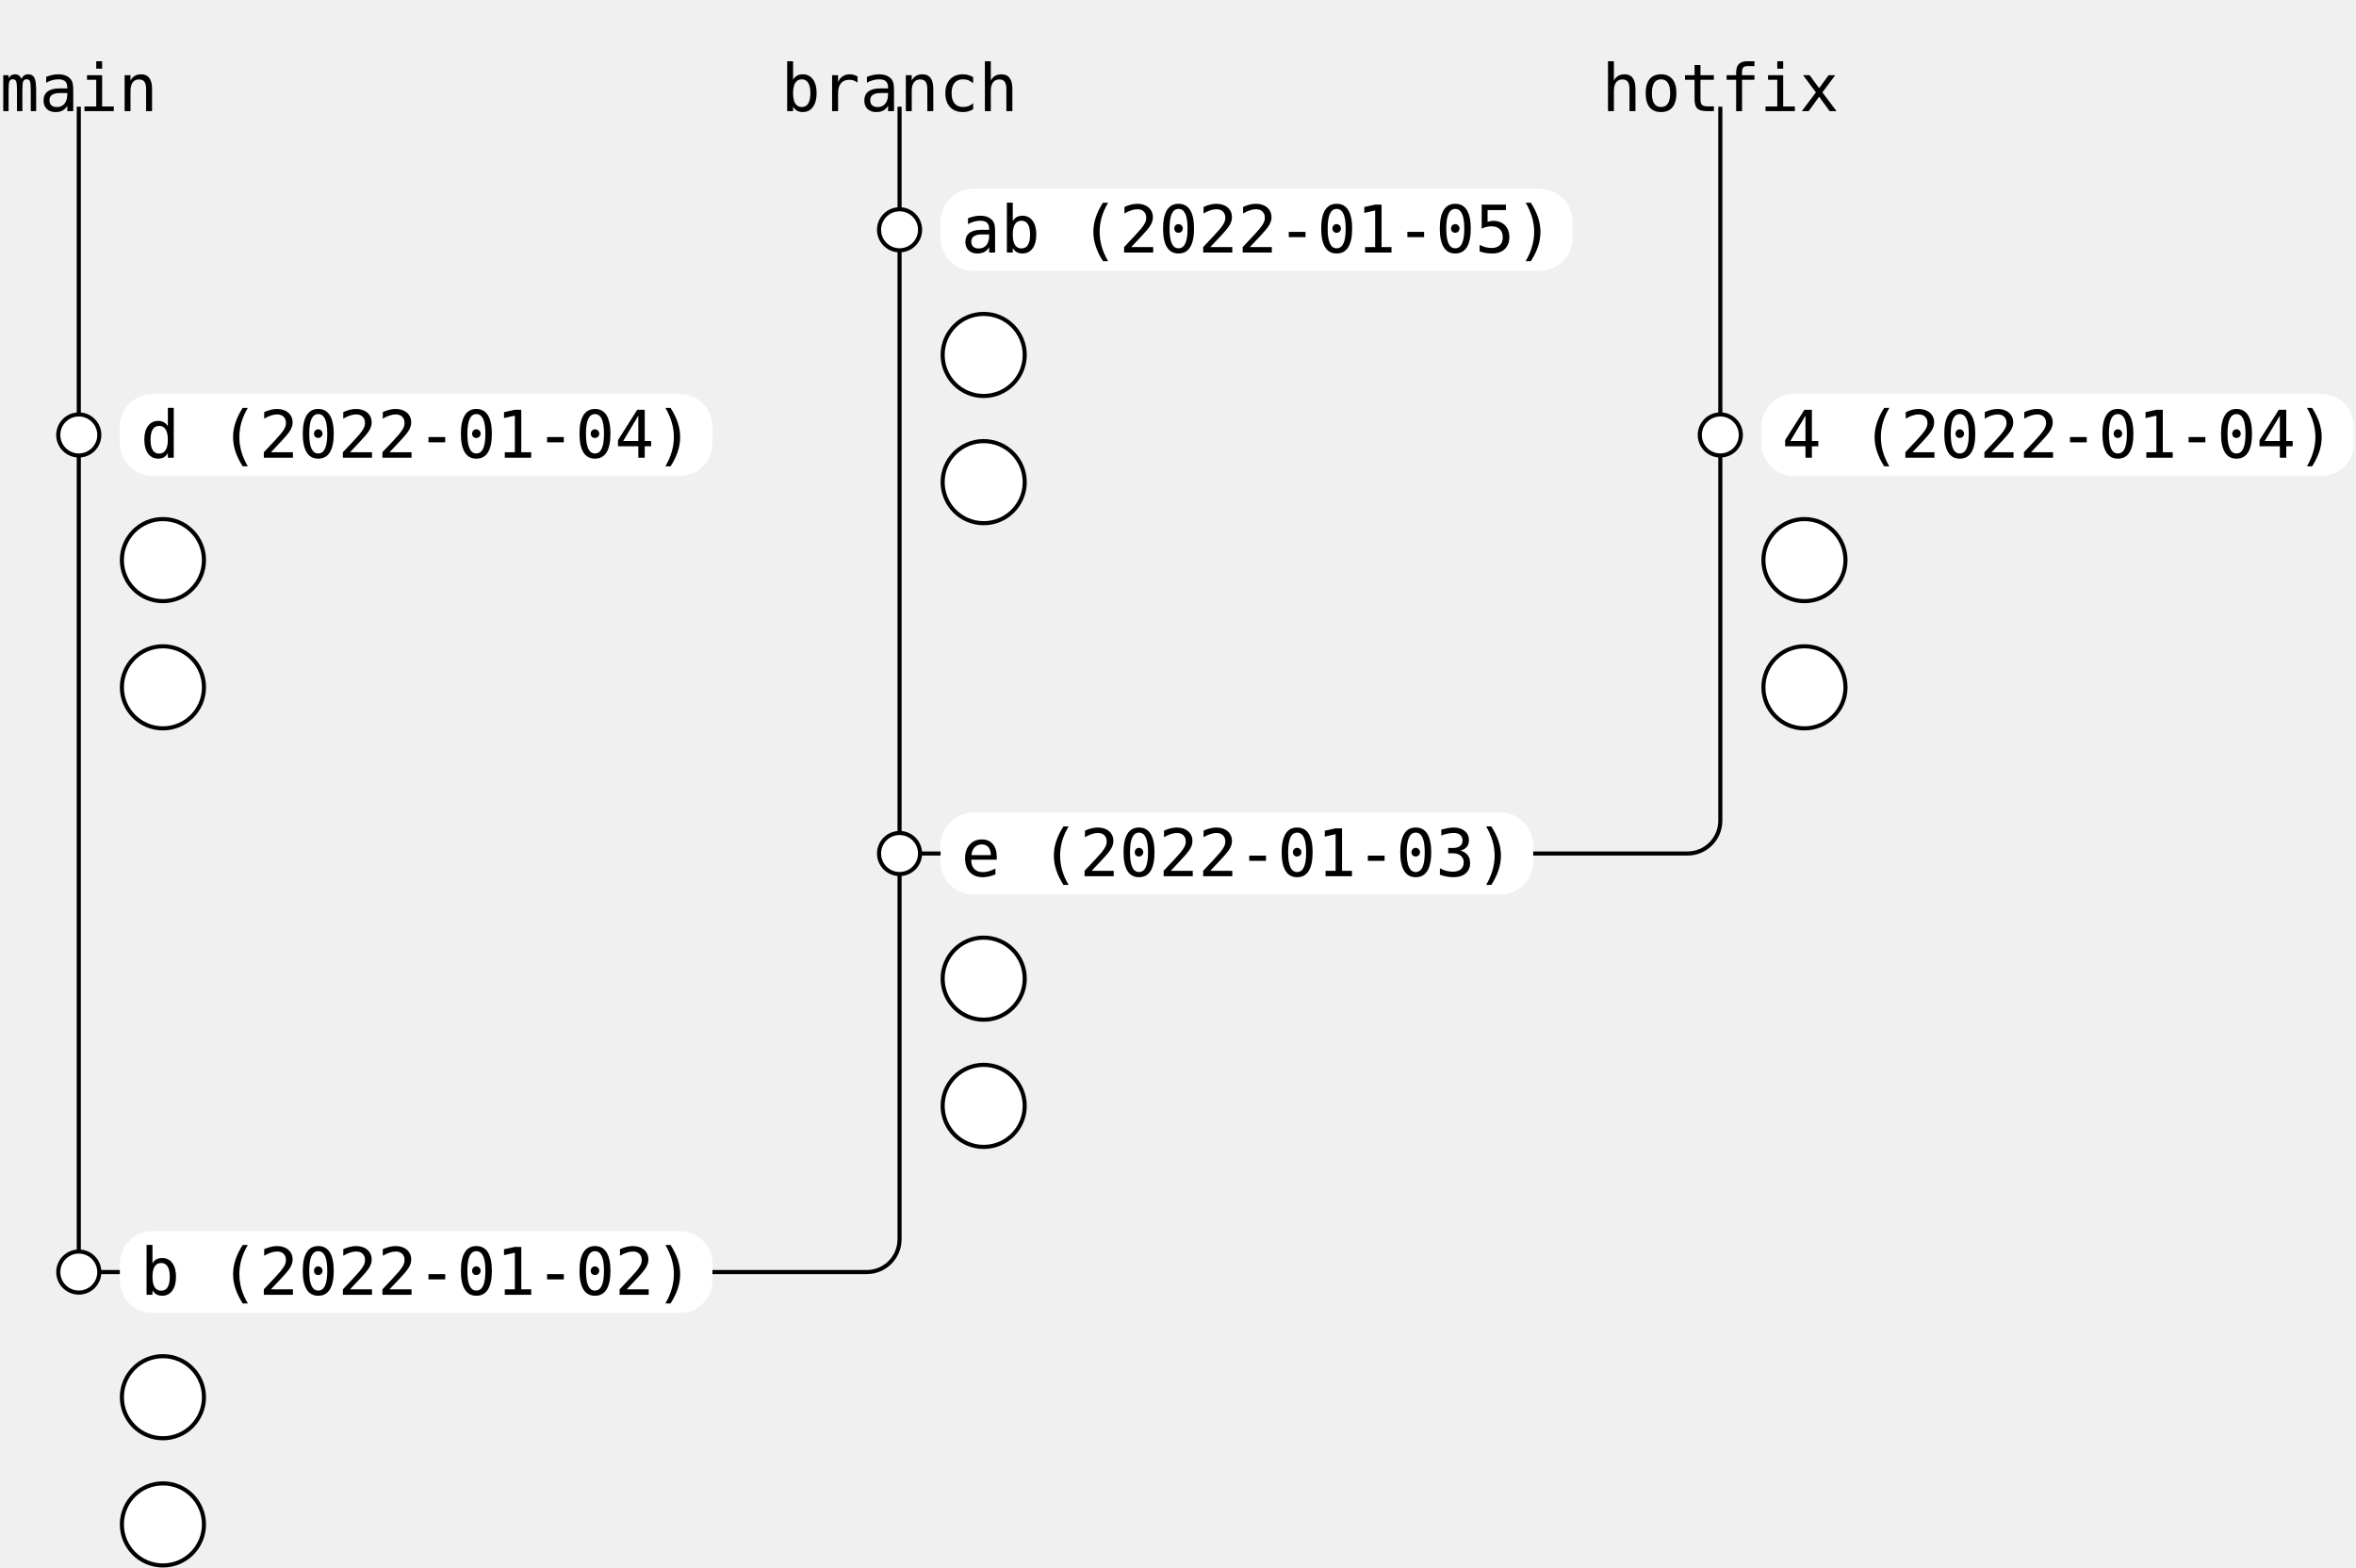
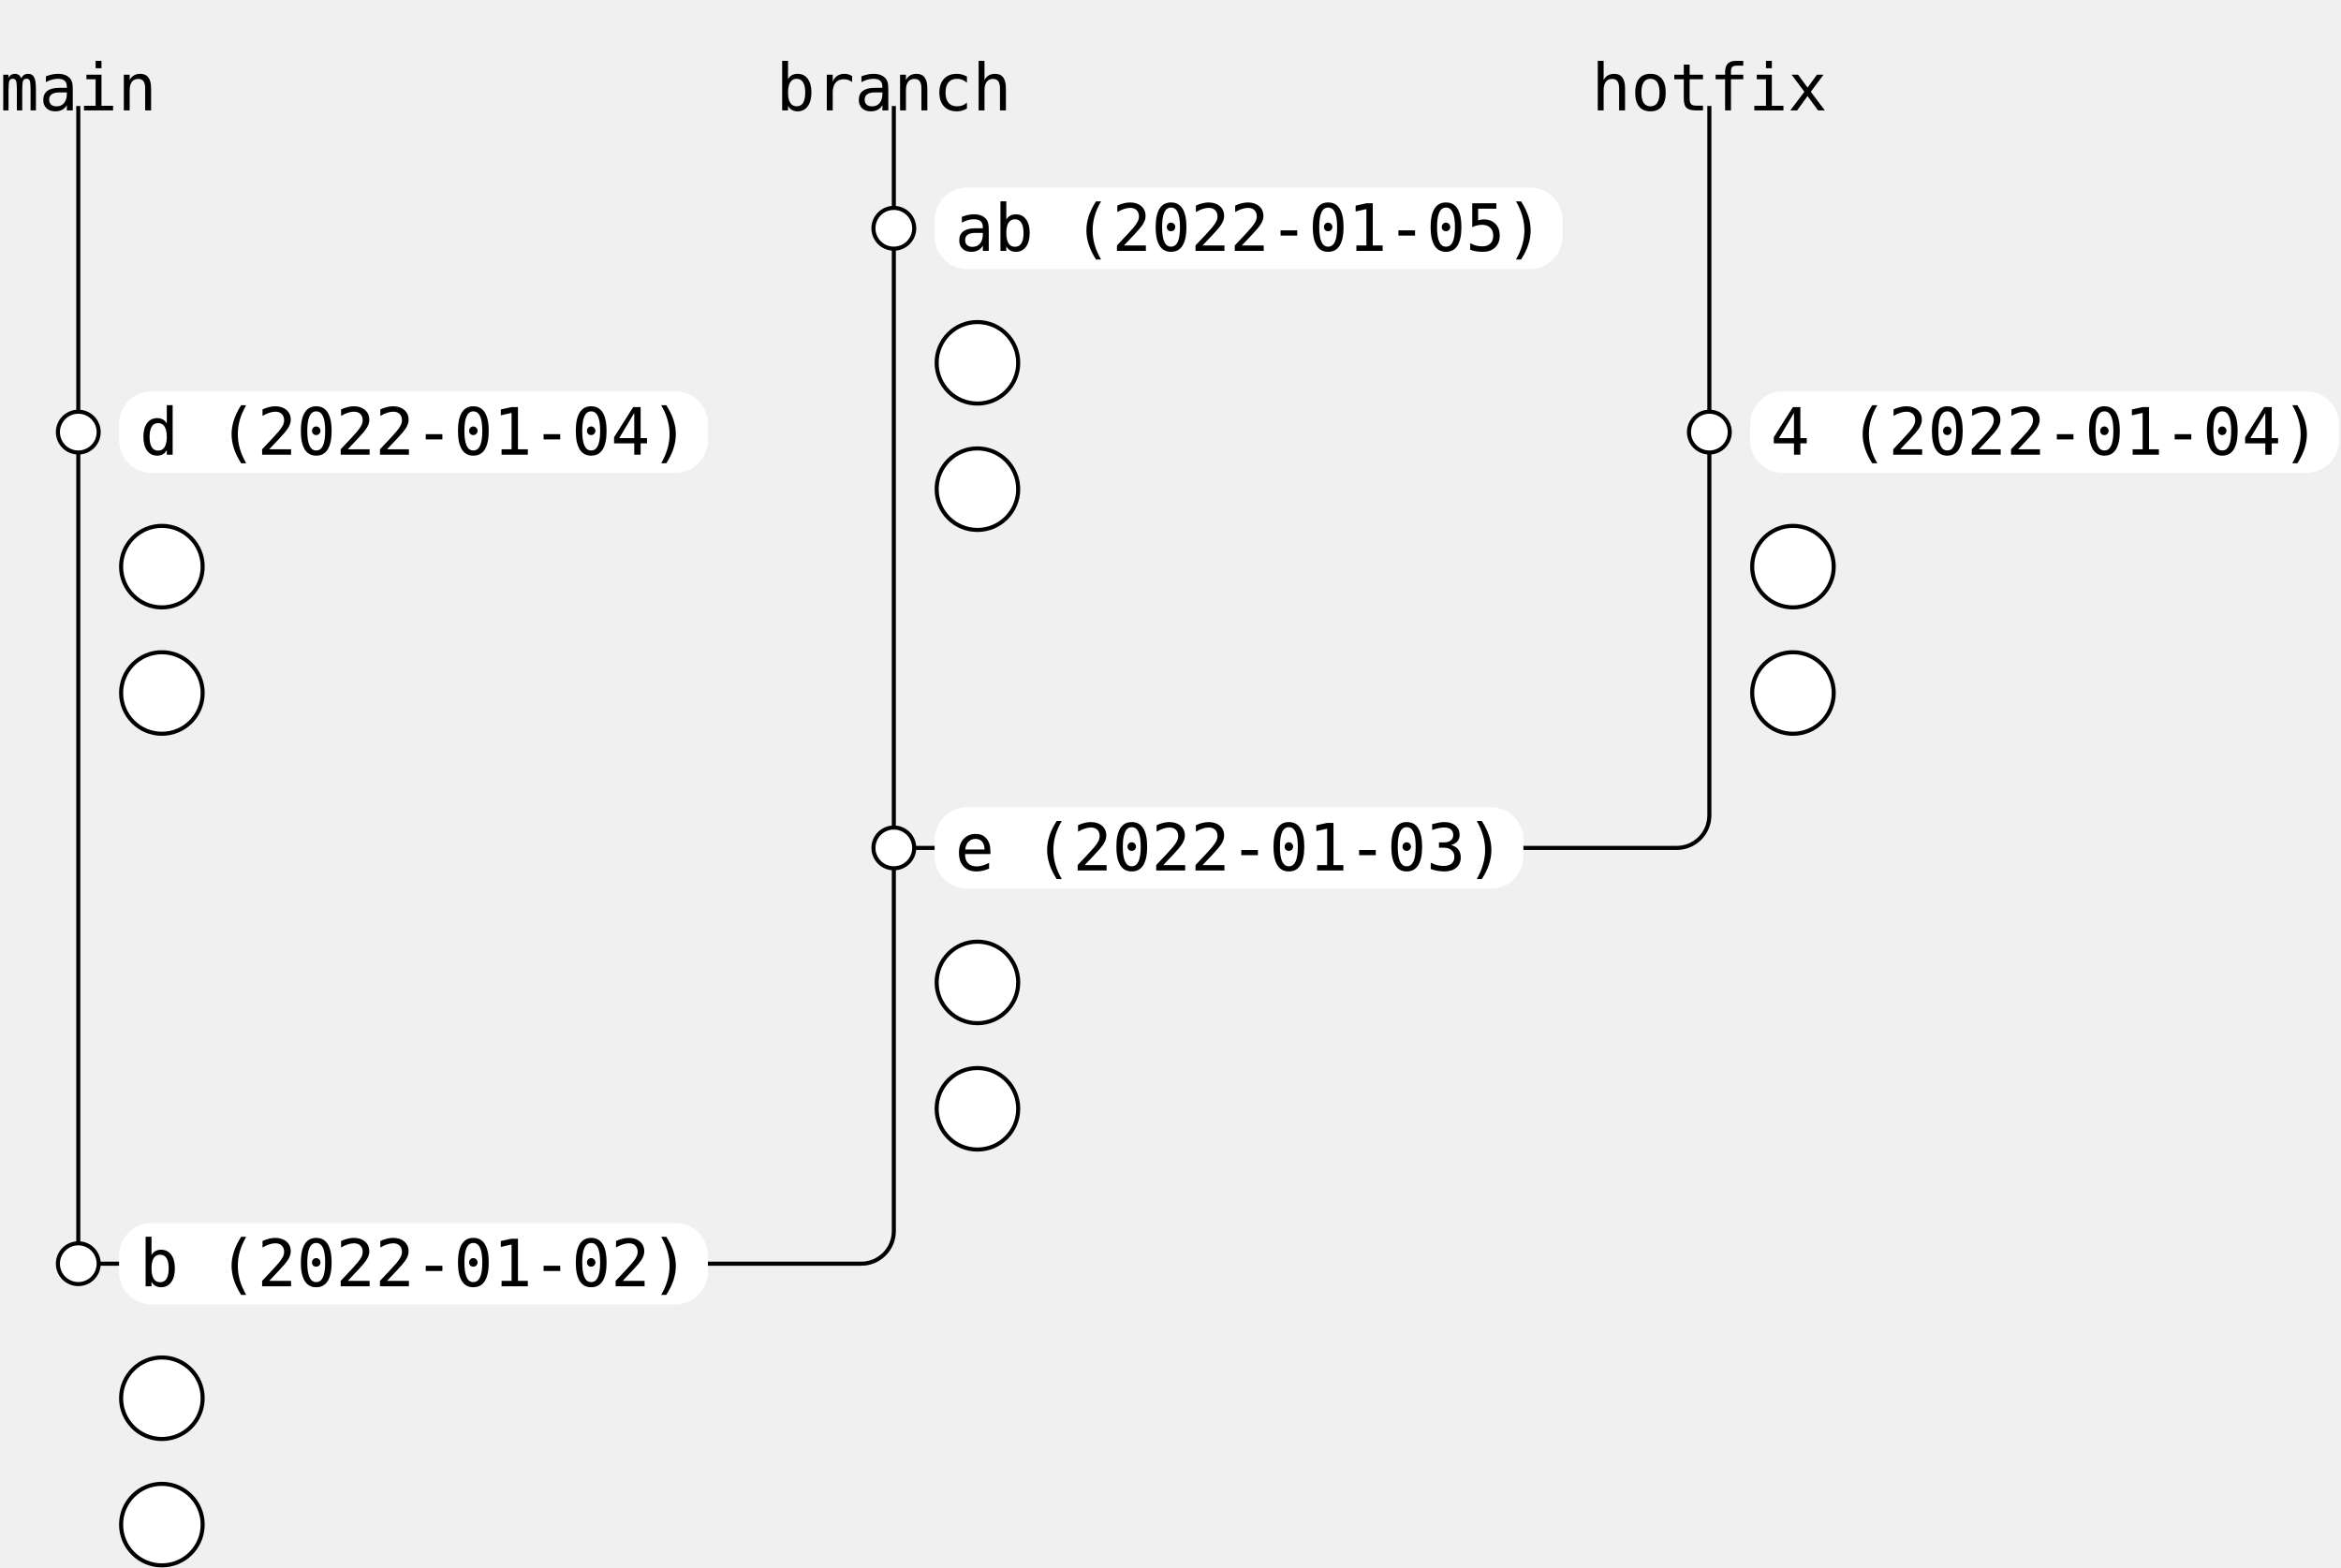
- <svg xmlns="http://www.w3.org/2000/svg" width="574.1" height="382.0" viewBox="-19.20 -26.00 574.10 382.00">
+ <svg xmlns="http://www.w3.org/2000/svg" width="574.1" height="384.5" viewBox="-19.20 -26.00 574.10 384.50">
  <g>
    <path d="M 200.00 0.00 L 200.00 30.00" stroke="black" stroke-width="1px" fill="transparent" />
    <path d="M 0.00 0.00 L 0.00 80.00" stroke="black" stroke-width="1px" fill="transparent" />
    <path d="M 400.00 0.00 L 400.00 80.00" stroke="black" stroke-width="1px" fill="transparent" />
    <path d="M 200.00 30.00 L 200.00 182.00" stroke="black" stroke-width="1px" fill="transparent" />
    <path d="M 0.00 80.00 L 0.00 284.00" stroke="black" stroke-width="1px" fill="transparent" />
    <path d="M 0.00 284.00 L 192.00 284.00 A 8.00 8.00 0 0 0 200.00 276.00 L 200.00 182.00" stroke="black" stroke-width="1px" fill="transparent" />
    <path d="M 200.00 182.00 L 392.00 182.00 A 8.00 8.00 0 0 0 400.00 174.00 L 400.00 80.00" stroke="black" stroke-width="1px" fill="transparent" />
  </g>
  <text x="0.0" y="-10" text-anchor="middle" dominant-baseline="text-top" font-family="monospace" font-size="16.0" font-weight="normal">main</text>
  <text x="200.0" y="-10" text-anchor="middle" dominant-baseline="text-top" font-family="monospace" font-size="16.0" font-weight="normal">branch</text>
  <text x="400.0" y="-10" text-anchor="middle" dominant-baseline="text-top" font-family="monospace" font-size="16.0" font-weight="normal">hotfix</text>
-   <circle cx="200.0" cy="30.0" r="5" stroke="black" stroke-width="1px" fill="white" />
-   <rect x="210.0" y="20.0" width="154.0" height="20.0" stroke="transparent" stroke-width="1px" fill="white" rx="8" ry="8" />
-   <text x="215.0" y="30.0" text-anchor="start" dominant-baseline="central" font-family="monospace" font-size="16.0" font-weight="normal">ab (2022-01-05)</text>
-   <g transform="translate(220.5, 60.5)">
+   <g transform="translate(200.0, 30.0)">
+     <circle cx="0" cy="0" r="5" stroke="black" stroke-width="1px" fill="white" />
+   </g>
+   <g transform="translate(200.0, 30.0)">
+     <g>
+       <rect x="10" y="-10.0" width="154.0" height="20.0" stroke="transparent" stroke-width="1px" fill="white" rx="8" ry="8" />
+       <text x="15" y="0" text-anchor="start" dominant-baseline="central" font-family="monospace" font-size="16.0" font-weight="normal">ab (2022-01-05)</text>
+     </g>
+   </g>
+   <g transform="translate(220.5, 63.0)">
    <circle cx="0" cy="0" r="10" stroke="black" stroke-width="1px" fill="white" />
  </g>
-   <g transform="translate(220.5, 91.5)">
+   <g transform="translate(220.5, 94.0)">
    <circle cx="0" cy="0" r="10" stroke="black" stroke-width="1px" fill="white" />
  </g>
-   <circle cx="0.0" cy="80.0" r="5" stroke="black" stroke-width="1px" fill="white" />
-   <rect x="10.0" y="70.0" width="144.4" height="20.0" stroke="transparent" stroke-width="1px" fill="white" rx="8" ry="8" />
-   <text x="15.0" y="80.0" text-anchor="start" dominant-baseline="central" font-family="monospace" font-size="16.0" font-weight="normal">d (2022-01-04)</text>
-   <g transform="translate(20.5, 110.5)">
+   <g transform="translate(0.0, 80.0)">
+     <circle cx="0" cy="0" r="5" stroke="black" stroke-width="1px" fill="white" />
+   </g>
+   <g transform="translate(0.0, 80.0)">
+     <g>
+       <rect x="10" y="-10.0" width="144.4" height="20.0" stroke="transparent" stroke-width="1px" fill="white" rx="8" ry="8" />
+       <text x="15" y="0" text-anchor="start" dominant-baseline="central" font-family="monospace" font-size="16.0" font-weight="normal">d (2022-01-04)</text>
+     </g>
+   </g>
+   <g transform="translate(20.5, 113.0)">
    <circle cx="0" cy="0" r="10" stroke="black" stroke-width="1px" fill="white" />
  </g>
-   <g transform="translate(20.5, 141.5)">
+   <g transform="translate(20.5, 144.0)">
    <circle cx="0" cy="0" r="10" stroke="black" stroke-width="1px" fill="white" />
  </g>
-   <circle cx="400.0" cy="80.0" r="5" stroke="black" stroke-width="1px" fill="white" />
-   <rect x="410.0" y="70.0" width="144.4" height="20.0" stroke="transparent" stroke-width="1px" fill="white" rx="8" ry="8" />
-   <text x="415.0" y="80.0" text-anchor="start" dominant-baseline="central" font-family="monospace" font-size="16.0" font-weight="normal">4 (2022-01-04)</text>
-   <g transform="translate(420.5, 110.5)">
+   <g transform="translate(400.0, 80.0)">
+     <circle cx="0" cy="0" r="5" stroke="black" stroke-width="1px" fill="white" />
+   </g>
+   <g transform="translate(400.0, 80.0)">
+     <g>
+       <rect x="10" y="-10.0" width="144.4" height="20.0" stroke="transparent" stroke-width="1px" fill="white" rx="8" ry="8" />
+       <text x="15" y="0" text-anchor="start" dominant-baseline="central" font-family="monospace" font-size="16.0" font-weight="normal">4 (2022-01-04)</text>
+     </g>
+   </g>
+   <g transform="translate(420.5, 113.0)">
    <circle cx="0" cy="0" r="10" stroke="black" stroke-width="1px" fill="white" />
  </g>
-   <g transform="translate(420.5, 141.5)">
+   <g transform="translate(420.5, 144.0)">
    <circle cx="0" cy="0" r="10" stroke="black" stroke-width="1px" fill="white" />
  </g>
-   <circle cx="200.0" cy="182.0" r="5" stroke="black" stroke-width="1px" fill="white" />
-   <rect x="210.0" y="172.0" width="144.4" height="20.0" stroke="transparent" stroke-width="1px" fill="white" rx="8" ry="8" />
-   <text x="215.0" y="182.0" text-anchor="start" dominant-baseline="central" font-family="monospace" font-size="16.0" font-weight="normal">e (2022-01-03)</text>
-   <g transform="translate(220.5, 212.5)">
+   <g transform="translate(200.0, 182.0)">
+     <circle cx="0" cy="0" r="5" stroke="black" stroke-width="1px" fill="white" />
+   </g>
+   <g transform="translate(200.0, 182.0)">
+     <g>
+       <rect x="10" y="-10.0" width="144.4" height="20.0" stroke="transparent" stroke-width="1px" fill="white" rx="8" ry="8" />
+       <text x="15" y="0" text-anchor="start" dominant-baseline="central" font-family="monospace" font-size="16.0" font-weight="normal">e (2022-01-03)</text>
+     </g>
+   </g>
+   <g transform="translate(220.5, 215.0)">
    <circle cx="0" cy="0" r="10" stroke="black" stroke-width="1px" fill="white" />
  </g>
-   <g transform="translate(220.5, 243.5)">
+   <g transform="translate(220.5, 246.0)">
    <circle cx="0" cy="0" r="10" stroke="black" stroke-width="1px" fill="white" />
  </g>
-   <circle cx="0.0" cy="284.0" r="5" stroke="black" stroke-width="1px" fill="white" />
-   <rect x="10.0" y="274.0" width="144.4" height="20.0" stroke="transparent" stroke-width="1px" fill="white" rx="8" ry="8" />
-   <text x="15.0" y="284.0" text-anchor="start" dominant-baseline="central" font-family="monospace" font-size="16.0" font-weight="normal">b (2022-01-02)</text>
-   <g transform="translate(20.5, 314.5)">
+   <g transform="translate(0.0, 284.0)">
+     <circle cx="0" cy="0" r="5" stroke="black" stroke-width="1px" fill="white" />
+   </g>
+   <g transform="translate(0.0, 284.0)">
+     <g>
+       <rect x="10" y="-10.0" width="144.4" height="20.0" stroke="transparent" stroke-width="1px" fill="white" rx="8" ry="8" />
+       <text x="15" y="0" text-anchor="start" dominant-baseline="central" font-family="monospace" font-size="16.0" font-weight="normal">b (2022-01-02)</text>
+     </g>
+   </g>
+   <g transform="translate(20.5, 317.0)">
    <circle cx="0" cy="0" r="10" stroke="black" stroke-width="1px" fill="white" />
  </g>
-   <g transform="translate(20.5, 345.5)">
+   <g transform="translate(20.5, 348.0)">
    <circle cx="0" cy="0" r="10" stroke="black" stroke-width="1px" fill="white" />
  </g>
</svg>
